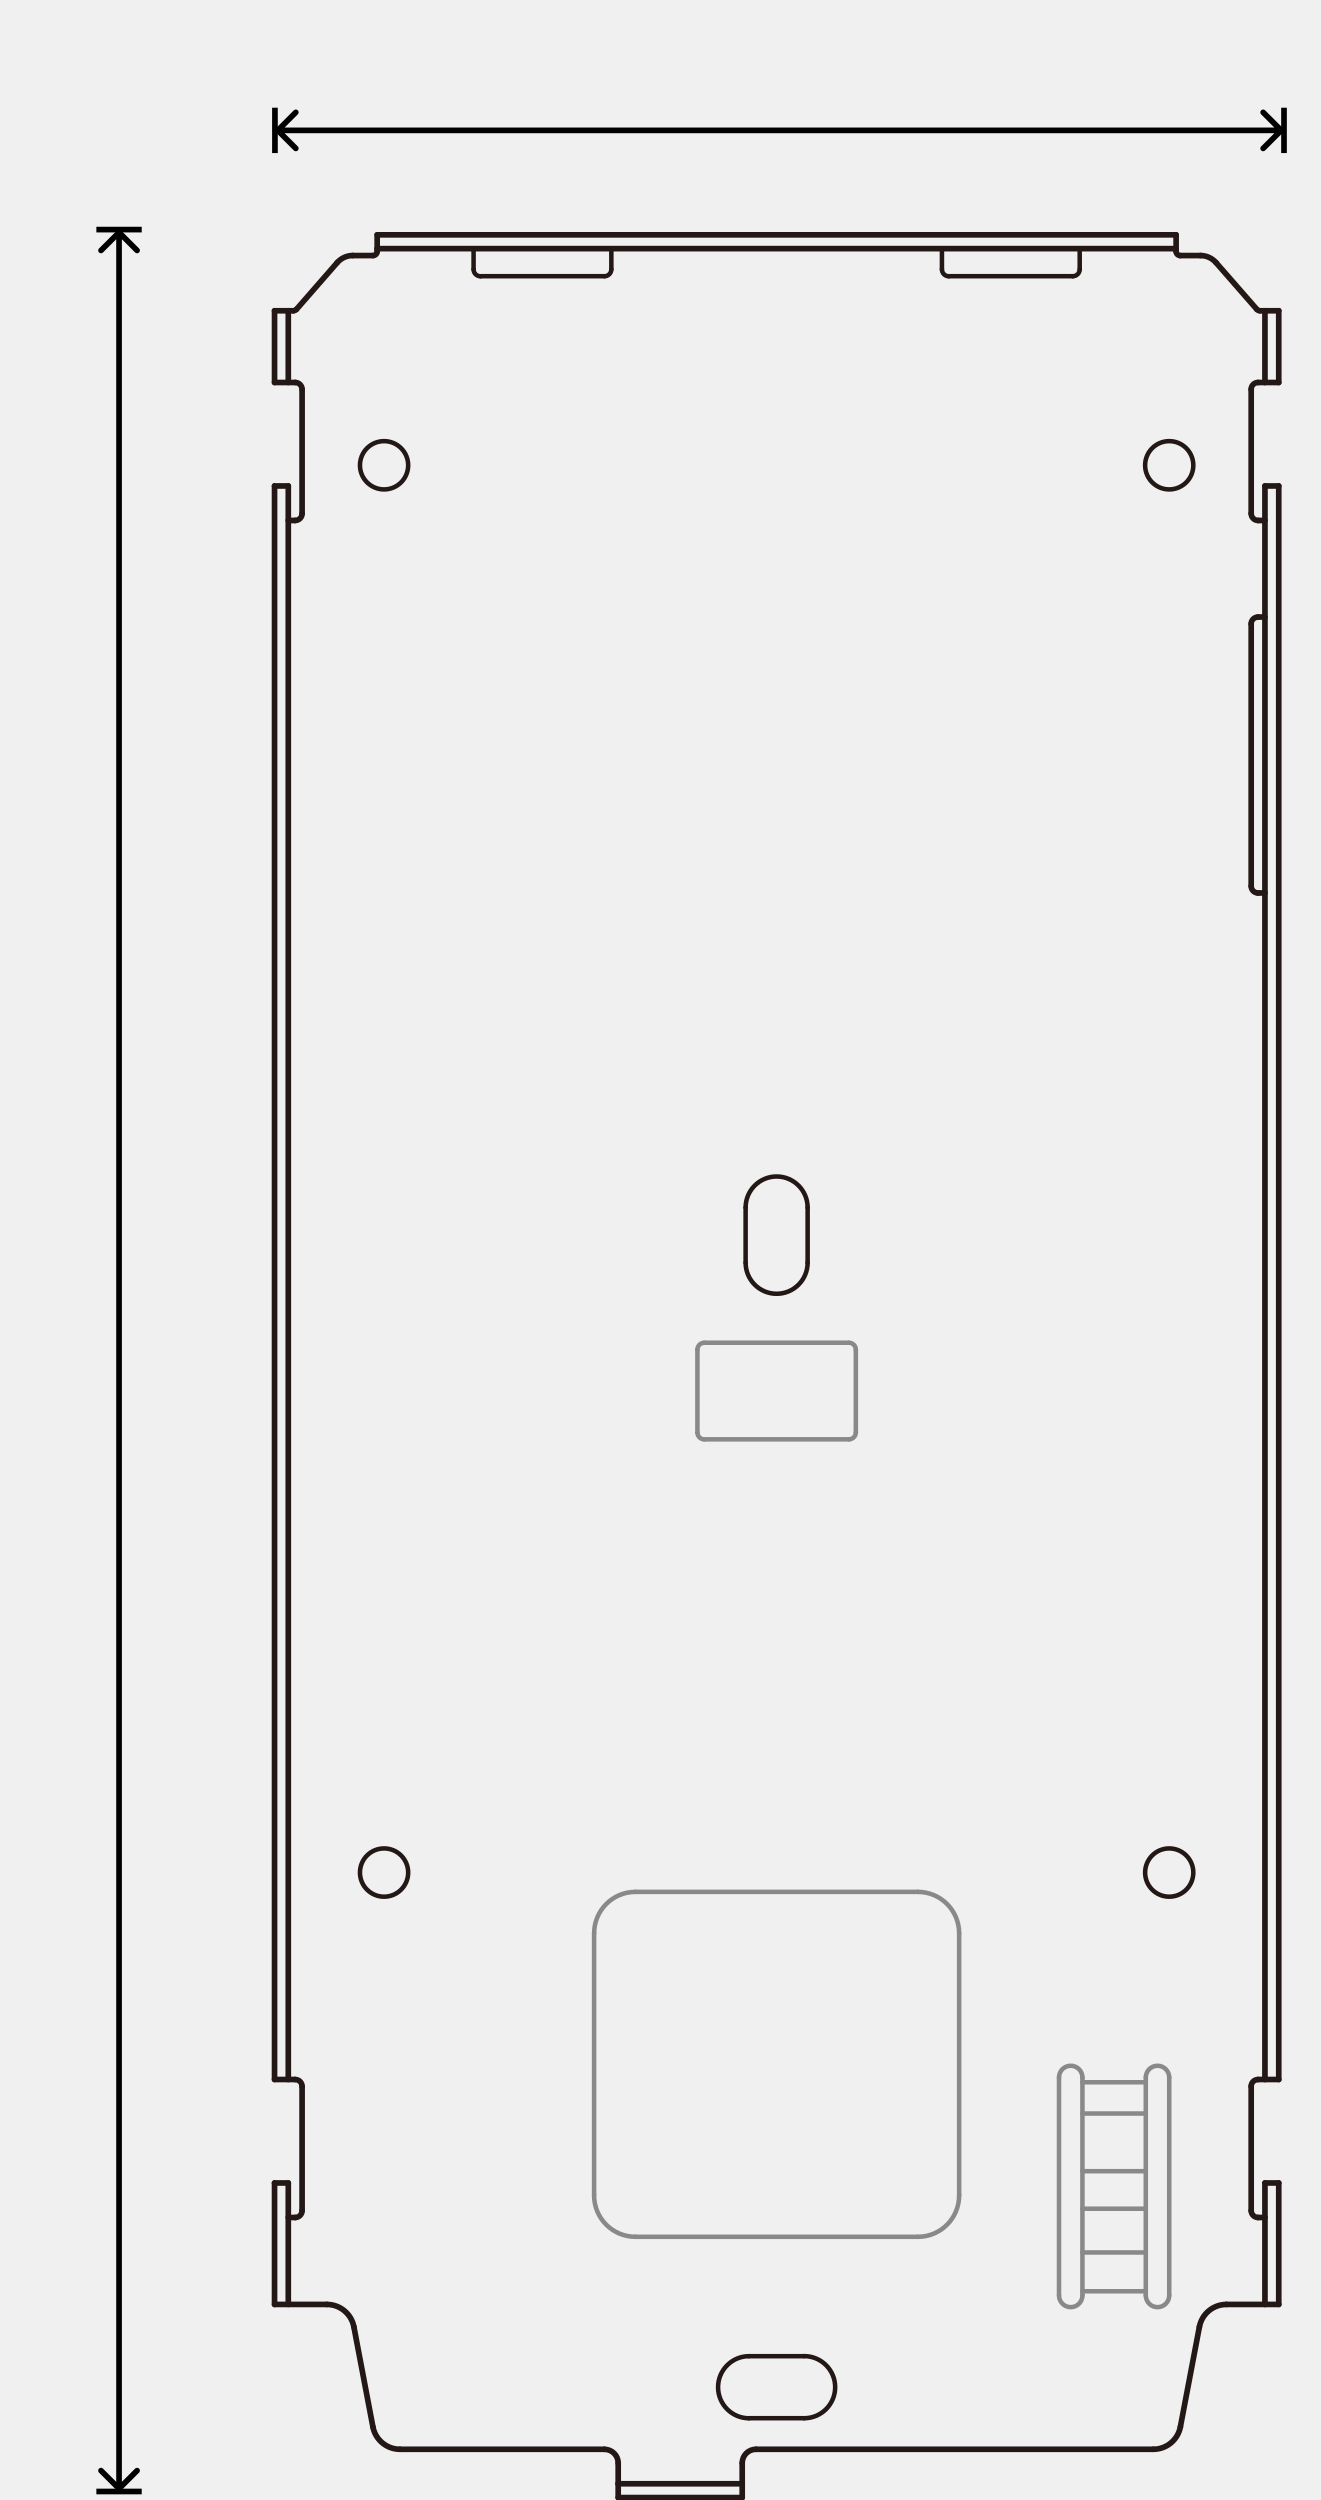
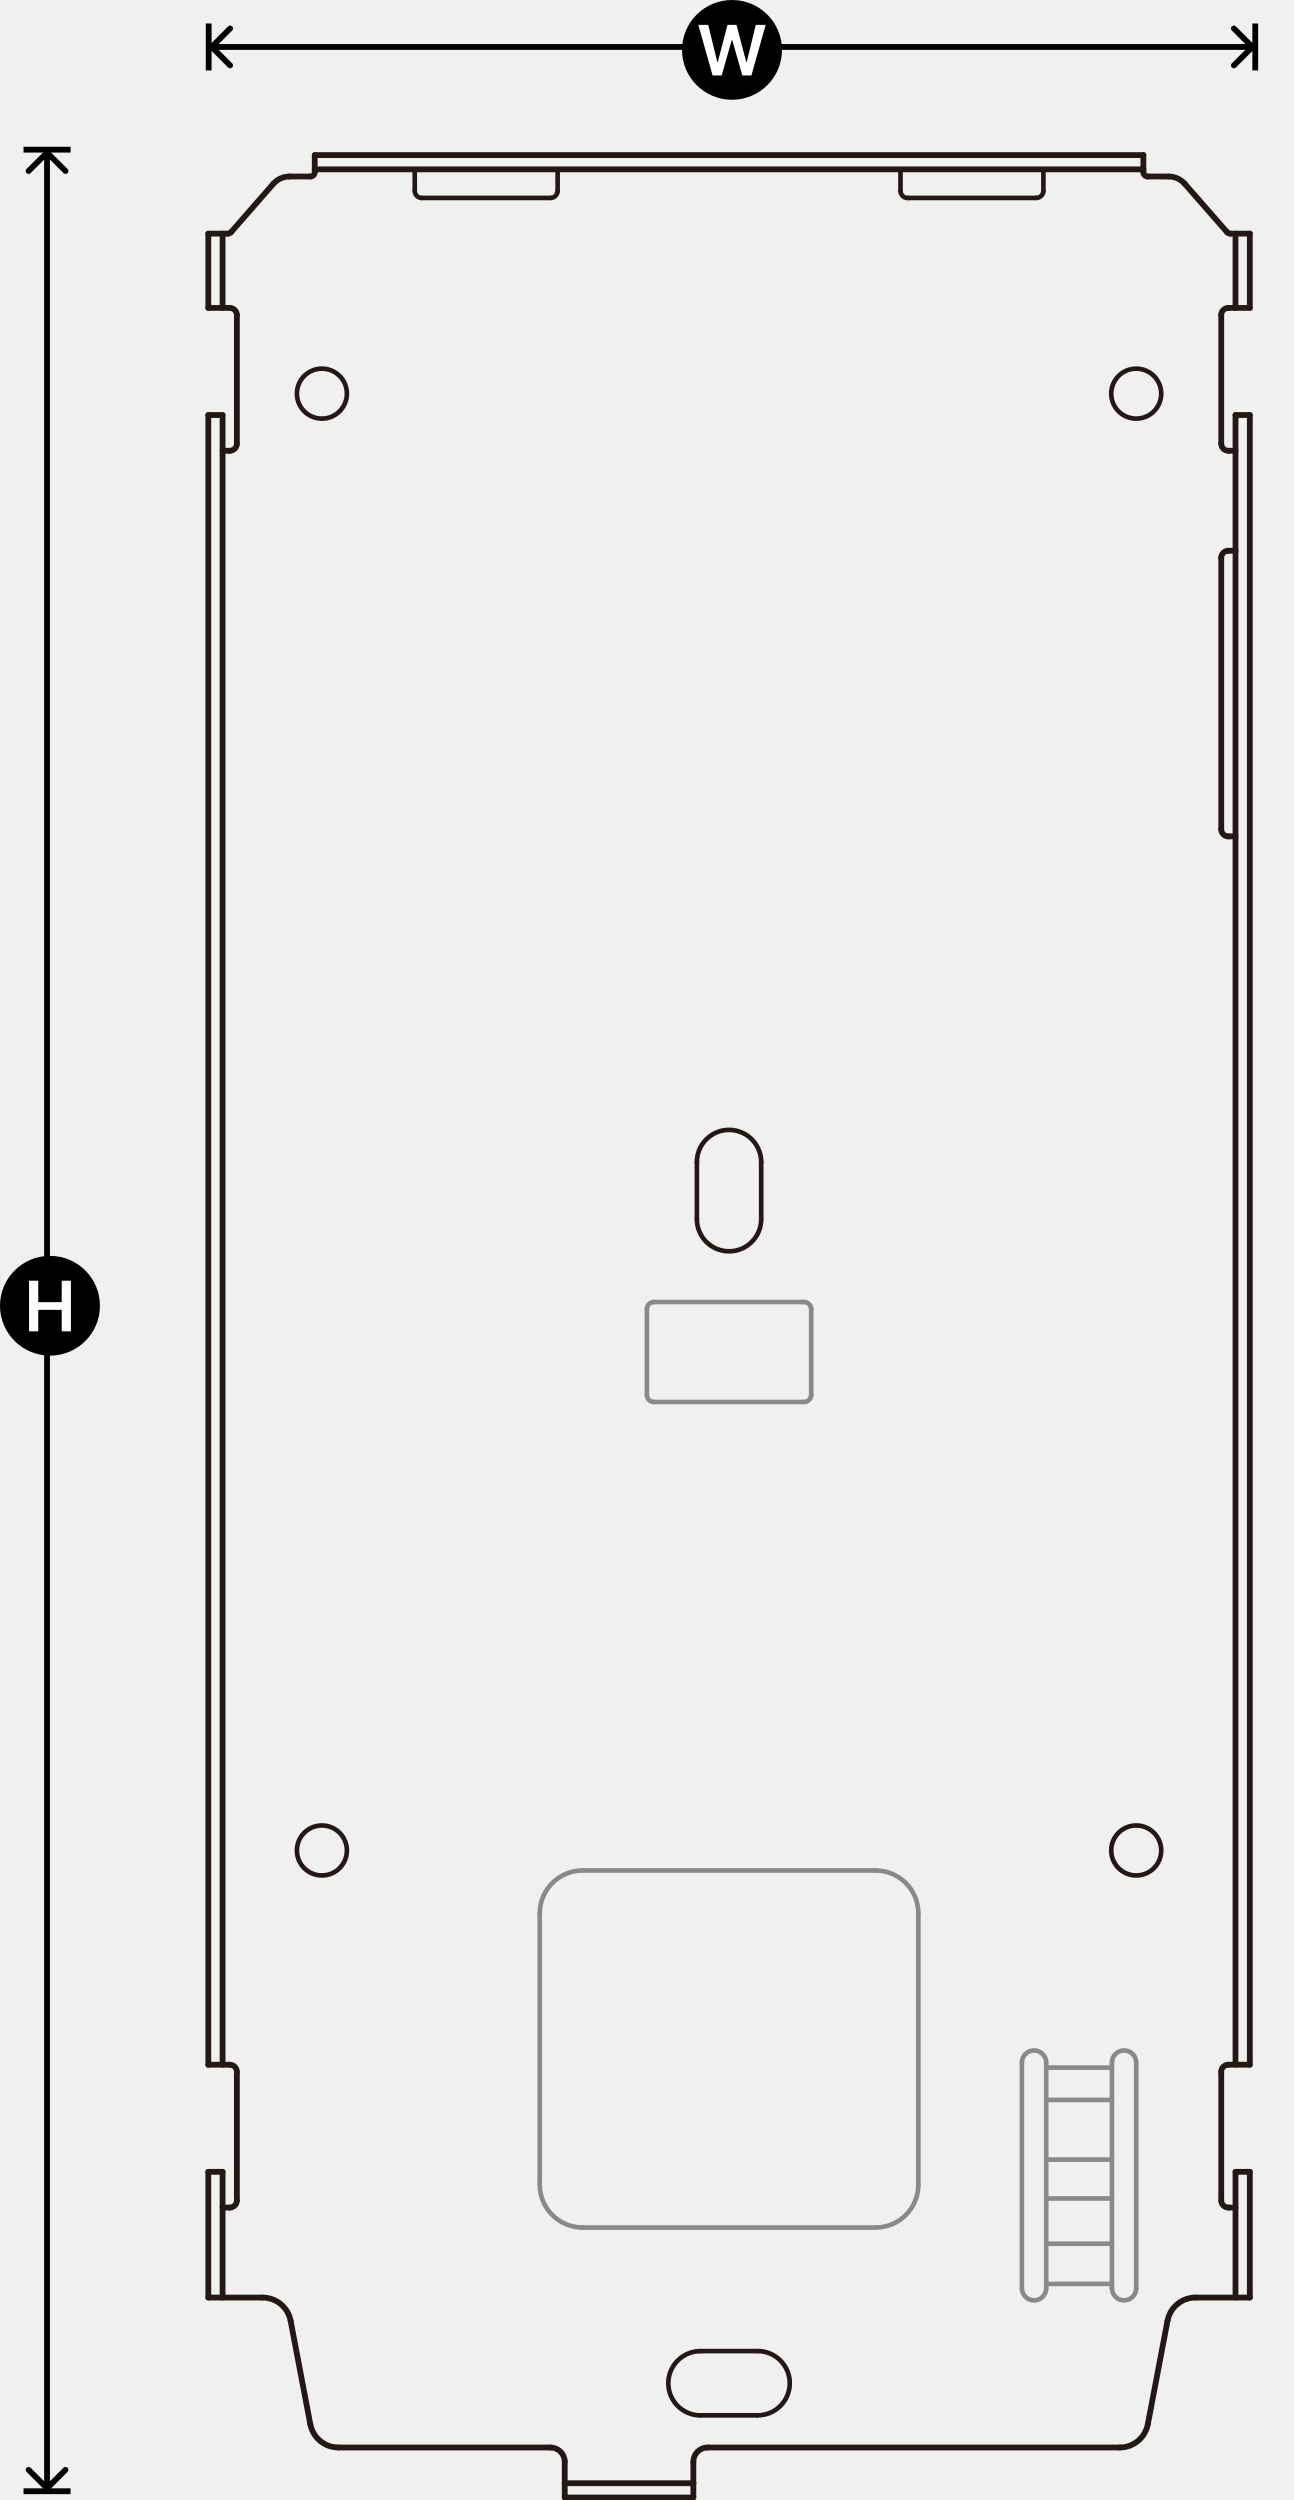
- <svg xmlns="http://www.w3.org/2000/svg" viewBox="0 0 233 441" fill="none">
+ <svg xmlns="http://www.w3.org/2000/svg" width="223" height="431" viewBox="0 0 223 431" fill="none">
  <g clip-path="url(#clip0_736_592)">
-     <path d="M132.135 426.576H141.856" stroke="#231815" stroke-width="0.8" stroke-linecap="round" stroke-linejoin="round" />
-     <path d="M141.856 415.629H132.135" stroke="#231815" stroke-width="0.8" stroke-linecap="round" stroke-linejoin="round" />
-     <path d="M131.527 213.01V222.746" stroke="#231815" stroke-width="0.8" stroke-linecap="round" stroke-linejoin="round" />
-     <path d="M142.465 222.746V213.01" stroke="#231815" stroke-width="0.8" stroke-linecap="round" stroke-linejoin="round" />
-     <path d="M132.135 415.629C129.118 415.629 126.666 418.084 126.666 421.106C126.666 424.129 129.118 426.584 132.135 426.584" stroke="#231815" stroke-width="0.8" stroke-linecap="round" stroke-linejoin="round" />
-     <path d="M67.75 334.578C70.098 334.578 72.002 332.671 72.002 330.319C72.002 327.967 70.098 326.061 67.75 326.061C65.402 326.061 63.498 327.967 63.498 330.319C63.498 332.671 65.402 334.578 67.75 334.578Z" stroke="#231815" stroke-width="0.8" stroke-linecap="round" stroke-linejoin="round" />
-     <path d="M67.75 86.334C70.098 86.334 72.002 84.427 72.002 82.075C72.002 79.723 70.098 77.816 67.75 77.816C65.402 77.816 63.498 79.723 63.498 82.075C63.498 84.427 65.402 86.334 67.75 86.334Z" stroke="#231815" stroke-width="0.8" stroke-linecap="round" stroke-linejoin="round" />
-     <path d="M141.856 426.576C144.873 426.576 147.325 424.12 147.325 421.098C147.325 418.076 144.873 415.62 141.856 415.62" stroke="#231815" stroke-width="0.8" stroke-linecap="round" stroke-linejoin="round" />
-     <path d="M206.25 334.578C208.598 334.578 210.502 332.671 210.502 330.319C210.502 327.967 208.598 326.061 206.25 326.061C203.902 326.061 201.998 327.967 201.998 330.319C201.998 332.671 203.902 334.578 206.25 334.578Z" stroke="#231815" stroke-width="0.8" stroke-linecap="round" stroke-linejoin="round" />
-     <path d="M131.527 222.746C131.527 225.769 133.978 228.224 136.996 228.224C140.013 228.224 142.465 225.769 142.465 222.746" stroke="#231815" stroke-width="0.8" stroke-linecap="round" stroke-linejoin="round" />
-     <path d="M142.465 213.01C142.465 209.988 140.013 207.532 136.996 207.532C133.978 207.532 131.527 209.988 131.527 213.01" stroke="#231815" stroke-width="0.8" stroke-linecap="round" stroke-linejoin="round" />
-     <path d="M206.25 86.334C208.598 86.334 210.502 84.427 210.502 82.075C210.502 79.723 208.598 77.816 206.25 77.816C203.902 77.816 201.998 79.723 201.998 82.075C201.998 84.427 203.902 86.334 206.25 86.334Z" stroke="#231815" stroke-width="0.8" stroke-linecap="round" stroke-linejoin="round" />
-     <path d="M83.54 43.859V47.517" stroke="#231815" stroke-width="0.8" stroke-linecap="round" stroke-linejoin="round" />
-     <path d="M107.842 47.517V43.859" stroke="#231815" stroke-width="0.8" stroke-linecap="round" stroke-linejoin="round" />
-     <path d="M166.158 43.859V47.517" stroke="#231815" stroke-width="0.8" stroke-linecap="round" stroke-linejoin="round" />
-     <path d="M190.46 47.517V43.859" stroke="#231815" stroke-width="0.8" stroke-linecap="round" stroke-linejoin="round" />
-     <path d="M189.243 48.727H167.375" stroke="#231815" stroke-width="0.8" stroke-linecap="round" stroke-linejoin="round" />
-     <path d="M106.625 48.727H84.757" stroke="#231815" stroke-width="0.8" stroke-linecap="round" stroke-linejoin="round" />
-     <path d="M83.54 47.517C83.54 48.186 84.08 48.736 84.757 48.736" stroke="#231815" stroke-width="0.8" stroke-linecap="round" stroke-linejoin="round" />
-     <path d="M106.625 48.727C107.293 48.727 107.842 48.186 107.842 47.508" stroke="#231815" stroke-width="0.8" stroke-linecap="round" stroke-linejoin="round" />
-     <path d="M112.094 394.576H161.906" stroke="#898989" stroke-width="0.8" stroke-linecap="round" stroke-linejoin="round" />
-     <path d="M161.906 333.728H112.094" stroke="#898989" stroke-width="0.8" stroke-linecap="round" stroke-linejoin="round" />
-     <path d="M104.799 341.026V387.27" stroke="#898989" stroke-width="0.8" stroke-linecap="round" stroke-linejoin="round" />
-     <path d="M169.193 387.27V341.026" stroke="#898989" stroke-width="0.8" stroke-linecap="round" stroke-linejoin="round" />
-     <path d="M104.799 387.27C104.799 391.305 108.065 394.568 112.085 394.568" stroke="#898989" stroke-width="0.8" stroke-linecap="round" stroke-linejoin="round" />
-     <path d="M112.094 333.728C108.065 333.728 104.807 336.999 104.807 341.026" stroke="#898989" stroke-width="0.8" stroke-linecap="round" stroke-linejoin="round" />
-     <path d="M161.906 394.576C165.935 394.576 169.193 391.305 169.193 387.278" stroke="#898989" stroke-width="0.8" stroke-linecap="round" stroke-linejoin="round" />
-     <path d="M169.193 341.026C169.193 336.99 165.927 333.728 161.906 333.728" stroke="#898989" stroke-width="0.8" stroke-linecap="round" stroke-linejoin="round" />
-     <path d="M186.808 404.913V366.466" stroke="#898989" stroke-width="0.8" stroke-linecap="round" stroke-linejoin="round" />
-     <path d="M206.25 366.466V404.913" stroke="#898989" stroke-width="0.8" stroke-linecap="round" stroke-linejoin="round" />
-     <path d="M190.94 404.175H202.118" stroke="#898989" stroke-width="0.8" stroke-linecap="round" stroke-linejoin="round" />
-     <path d="M202.118 397.332H190.94" stroke="#898989" stroke-width="0.8" stroke-linecap="round" stroke-linejoin="round" />
-     <path d="M202.118 389.622H190.94" stroke="#898989" stroke-width="0.8" stroke-linecap="round" stroke-linejoin="round" />
-     <path d="M190.94 382.994H202.118" stroke="#898989" stroke-width="0.8" stroke-linecap="round" stroke-linejoin="round" />
-     <path d="M202.118 372.828H190.94" stroke="#898989" stroke-width="0.8" stroke-linecap="round" stroke-linejoin="round" />
-     <path d="M190.94 367.316H202.118" stroke="#898989" stroke-width="0.8" stroke-linecap="round" stroke-linejoin="round" />
-     <path d="M190.94 404.913V366.466" stroke="#898989" stroke-width="0.8" stroke-linecap="round" stroke-linejoin="round" />
-     <path d="M202.118 366.466V404.913" stroke="#898989" stroke-width="0.8" stroke-linecap="round" stroke-linejoin="round" />
-     <path d="M190.94 366.466C190.94 365.324 190.014 364.396 188.874 364.396C187.734 364.396 186.808 365.324 186.808 366.466" stroke="#898989" stroke-width="0.8" stroke-linecap="round" stroke-linejoin="round" />
-     <path d="M186.808 404.913C186.808 406.055 187.734 406.983 188.874 406.983C190.014 406.983 190.94 406.055 190.94 404.913" stroke="#898989" stroke-width="0.8" stroke-linecap="round" stroke-linejoin="round" />
-     <path d="M202.118 404.913C202.118 406.055 203.044 406.983 204.184 406.983C205.324 406.983 206.25 406.055 206.25 404.913" stroke="#898989" stroke-width="0.8" stroke-linecap="round" stroke-linejoin="round" />
-     <path d="M206.25 366.466C206.25 365.324 205.324 364.396 204.184 364.396C203.044 364.396 202.118 365.324 202.118 366.466" stroke="#898989" stroke-width="0.8" stroke-linecap="round" stroke-linejoin="round" />
-     <path d="M123.023 238.081V252.685" stroke="#898989" stroke-width="0.8" stroke-linecap="round" stroke-linejoin="round" />
-     <path d="M124.24 253.896H149.751" stroke="#898989" stroke-width="0.8" stroke-linecap="round" stroke-linejoin="round" />
-     <path d="M150.968 252.685V238.081" stroke="#898989" stroke-width="0.8" stroke-linecap="round" stroke-linejoin="round" />
-     <path d="M149.751 236.862H124.24" stroke="#898989" stroke-width="0.8" stroke-linecap="round" stroke-linejoin="round" />
-     <path d="M123.023 252.685C123.023 253.355 123.563 253.904 124.24 253.904" stroke="#898989" stroke-width="0.8" stroke-linecap="round" stroke-linejoin="round" />
-     <path d="M124.24 236.862C123.572 236.862 123.023 237.402 123.023 238.081" stroke="#898989" stroke-width="0.8" stroke-linecap="round" stroke-linejoin="round" />
-     <path d="M149.751 253.896C150.42 253.896 150.968 253.355 150.968 252.677" stroke="#898989" stroke-width="0.8" stroke-linecap="round" stroke-linejoin="round" />
-     <path d="M150.968 238.081C150.968 237.411 150.428 236.862 149.751 236.862" stroke="#898989" stroke-width="0.8" stroke-linecap="round" stroke-linejoin="round" />
-     <path d="M189.243 48.727C189.911 48.727 190.46 48.186 190.46 47.508" stroke="#231815" stroke-width="0.8" stroke-linecap="round" stroke-linejoin="round" />
-     <path d="M166.158 47.517C166.158 48.186 166.698 48.736 167.375 48.736" stroke="#231815" stroke-width="0.8" stroke-linecap="round" stroke-linejoin="round" />
-     <path d="M130.927 440.571H109.051" stroke="#231815" stroke-linecap="round" stroke-linejoin="round" />
-     <path d="M130.927 438.141H109.051" stroke="#231815" stroke-linecap="round" stroke-linejoin="round" />
-     <path d="M109.051 440.571V438.141" stroke="#231815" stroke-linecap="round" stroke-linejoin="round" />
-     <path d="M130.927 440.571V438.141" stroke="#231815" stroke-linecap="round" stroke-linejoin="round" />
-     <path d="M59.487 46.323L52.295 54.566" stroke="#231815" stroke-linecap="round" stroke-linejoin="round" />
-     <path d="M203.447 432.053H133.353" stroke="#231815" stroke-linecap="round" stroke-linejoin="round" />
-     <path d="M106.625 432.053H70.553" stroke="#231815" stroke-linecap="round" stroke-linejoin="round" />
-     <path d="M225.571 406.502H216.348" stroke="#231815" stroke-linecap="round" stroke-linejoin="round" />
-     <path d="M57.652 406.502H48.429" stroke="#231815" stroke-linecap="round" stroke-linejoin="round" />
-     <path d="M50.855 391.167H52.072" stroke="#231815" stroke-linecap="round" stroke-linejoin="round" />
-     <path d="M221.92 391.167H223.137" stroke="#231815" stroke-linecap="round" stroke-linejoin="round" />
-     <path d="M225.571 385.08H223.137" stroke="#231815" stroke-linecap="round" stroke-linejoin="round" />
-     <path d="M50.855 385.08H48.429" stroke="#231815" stroke-linecap="round" stroke-linejoin="round" />
-     <path d="M225.571 366.826H221.92" stroke="#231815" stroke-linecap="round" stroke-linejoin="round" />
-     <path d="M48.429 366.826H52.072" stroke="#231815" stroke-linecap="round" stroke-linejoin="round" />
-     <path d="M65.779 428.095L62.427 410.46" stroke="#231815" stroke-linecap="round" stroke-linejoin="round" />
-     <path d="M48.429 406.502V385.08" stroke="#231815" stroke-linecap="round" stroke-linejoin="round" />
-     <path d="M48.429 366.826V85.724" stroke="#231815" stroke-linecap="round" stroke-linejoin="round" />
-     <path d="M48.429 67.47V54.815" stroke="#231815" stroke-linecap="round" stroke-linejoin="round" />
-     <path d="M50.855 54.815V67.47" stroke="#231815" stroke-linecap="round" stroke-linejoin="round" />
-     <path d="M50.855 406.502V385.08" stroke="#231815" stroke-linecap="round" stroke-linejoin="round" />
-     <path d="M50.855 366.826V85.724" stroke="#231815" stroke-linecap="round" stroke-linejoin="round" />
-     <path d="M53.289 68.689V90.592" stroke="#231815" stroke-linecap="round" stroke-linejoin="round" />
-     <path d="M53.289 368.045V389.948" stroke="#231815" stroke-linecap="round" stroke-linejoin="round" />
-     <path d="M66.533 41.429V43.859" stroke="#231815" stroke-linecap="round" stroke-linejoin="round" />
-     <path d="M66.533 44.349V43.911" stroke="#231815" stroke-linecap="round" stroke-linejoin="round" />
-     <path d="M109.051 438.141V434.492" stroke="#231815" stroke-linecap="round" stroke-linejoin="round" />
-     <path d="M130.927 434.492V438.141" stroke="#231815" stroke-linecap="round" stroke-linejoin="round" />
-     <path d="M207.467 44.349V43.911" stroke="#231815" stroke-linecap="round" stroke-linejoin="round" />
-     <path d="M207.467 43.859V41.429" stroke="#231815" stroke-linecap="round" stroke-linejoin="round" />
-     <path d="M220.711 389.948V368.045" stroke="#231815" stroke-linecap="round" stroke-linejoin="round" />
-     <path d="M220.711 156.309V110.065" stroke="#231815" stroke-linecap="round" stroke-linejoin="round" />
-     <path d="M220.711 90.592V68.689" stroke="#231815" stroke-linecap="round" stroke-linejoin="round" />
-     <path d="M223.137 406.502V385.08" stroke="#231815" stroke-linecap="round" stroke-linejoin="round" />
-     <path d="M223.137 366.826V85.724" stroke="#231815" stroke-linecap="round" stroke-linejoin="round" />
-     <path d="M223.137 67.47V54.815" stroke="#231815" stroke-linecap="round" stroke-linejoin="round" />
-     <path d="M225.571 54.815V67.47" stroke="#231815" stroke-linecap="round" stroke-linejoin="round" />
-     <path d="M225.571 406.502V385.08" stroke="#231815" stroke-linecap="round" stroke-linejoin="round" />
-     <path d="M225.571 366.826V85.724" stroke="#231815" stroke-linecap="round" stroke-linejoin="round" />
-     <path d="M221.92 157.519H223.137" stroke="#231815" stroke-linecap="round" stroke-linejoin="round" />
-     <path d="M211.573 410.46L208.221 428.095" stroke="#231815" stroke-linecap="round" stroke-linejoin="round" />
-     <path d="M221.92 108.846H223.137" stroke="#231815" stroke-linecap="round" stroke-linejoin="round" />
-     <path d="M50.855 91.811H52.072" stroke="#231815" stroke-linecap="round" stroke-linejoin="round" />
-     <path d="M221.92 91.811H223.137" stroke="#231815" stroke-linecap="round" stroke-linejoin="round" />
-     <path d="M225.571 85.724H223.137" stroke="#231815" stroke-linecap="round" stroke-linejoin="round" />
-     <path d="M50.855 85.724H48.429" stroke="#231815" stroke-linecap="round" stroke-linejoin="round" />
-     <path d="M48.429 67.47H52.072" stroke="#231815" stroke-linecap="round" stroke-linejoin="round" />
-     <path d="M221.92 67.47H225.571" stroke="#231815" stroke-linecap="round" stroke-linejoin="round" />
-     <path d="M225.571 54.815H222.254" stroke="#231815" stroke-linecap="round" stroke-linejoin="round" />
-     <path d="M48.429 54.815H51.746" stroke="#231815" stroke-linecap="round" stroke-linejoin="round" />
-     <path d="M221.705 54.566L214.505 46.323" stroke="#231815" stroke-linecap="round" stroke-linejoin="round" />
-     <path d="M211.762 45.078H208.196" stroke="#231815" stroke-linecap="round" stroke-linejoin="round" />
-     <path d="M65.804 45.078H62.23" stroke="#231815" stroke-linecap="round" stroke-linejoin="round" />
-     <path d="M66.533 43.859H207.467" stroke="#231815" stroke-linecap="round" stroke-linejoin="round" />
-     <path d="M66.533 41.429H207.467" stroke="#231815" stroke-linecap="round" stroke-linejoin="round" />
-     <path d="M65.779 428.095C66.216 430.388 68.222 432.053 70.553 432.053" stroke="#231815" stroke-linecap="round" stroke-linejoin="round" />
-     <path d="M62.427 410.46C61.99 408.167 59.984 406.502 57.652 406.502" stroke="#231815" stroke-linecap="round" stroke-linejoin="round" />
-     <path d="M133.353 432.053C132.007 432.053 130.927 433.144 130.927 434.483" stroke="#231815" stroke-linecap="round" stroke-linejoin="round" />
-     <path d="M109.051 434.492C109.051 433.144 107.962 432.062 106.625 432.062" stroke="#231815" stroke-linecap="round" stroke-linejoin="round" />
-     <path d="M53.289 368.045C53.289 367.376 52.749 366.826 52.072 366.826" stroke="#231815" stroke-linecap="round" stroke-linejoin="round" />
-     <path d="M52.072 391.167C52.74 391.167 53.289 390.627 53.289 389.948" stroke="#231815" stroke-linecap="round" stroke-linejoin="round" />
-     <path d="M62.23 45.078C61.175 45.078 60.181 45.533 59.487 46.323" stroke="#231815" stroke-linecap="round" stroke-linejoin="round" />
-     <path d="M52.072 91.811C52.74 91.811 53.289 91.27 53.289 90.592" stroke="#231815" stroke-linecap="round" stroke-linejoin="round" />
-     <path d="M53.289 68.689C53.289 68.02 52.749 67.47 52.072 67.47" stroke="#231815" stroke-linecap="round" stroke-linejoin="round" />
-     <path d="M51.746 54.815C51.96 54.815 52.157 54.72 52.295 54.566" stroke="#231815" stroke-linecap="round" stroke-linejoin="round" />
-     <path d="M65.804 45.078C66.207 45.078 66.533 44.752 66.533 44.348" stroke="#231815" stroke-linecap="round" stroke-linejoin="round" />
-     <path d="M203.447 432.053C205.778 432.053 207.784 430.396 208.221 428.095" stroke="#231815" stroke-linecap="round" stroke-linejoin="round" />
-     <path d="M216.348 406.502C214.016 406.502 212.01 408.159 211.573 410.46" stroke="#231815" stroke-linecap="round" stroke-linejoin="round" />
-     <path d="M221.92 366.826C221.251 366.826 220.702 367.367 220.702 368.045" stroke="#231815" stroke-linecap="round" stroke-linejoin="round" />
-     <path d="M220.711 389.948C220.711 390.618 221.251 391.167 221.928 391.167" stroke="#231815" stroke-linecap="round" stroke-linejoin="round" />
-     <path d="M214.505 46.323C213.81 45.533 212.816 45.078 211.762 45.078" stroke="#231815" stroke-linecap="round" stroke-linejoin="round" />
-     <path d="M220.711 156.309C220.711 156.978 221.251 157.528 221.928 157.528" stroke="#231815" stroke-linecap="round" stroke-linejoin="round" />
-     <path d="M221.92 108.846C221.251 108.846 220.702 109.387 220.702 110.065" stroke="#231815" stroke-linecap="round" stroke-linejoin="round" />
-     <path d="M221.92 67.47C221.251 67.47 220.702 68.011 220.702 68.689" stroke="#231815" stroke-linecap="round" stroke-linejoin="round" />
-     <path d="M220.711 90.592C220.711 91.262 221.251 91.811 221.928 91.811" stroke="#231815" stroke-linecap="round" stroke-linejoin="round" />
-     <path d="M221.705 54.566C221.843 54.72 222.04 54.815 222.254 54.815" stroke="#231815" stroke-linecap="round" stroke-linejoin="round" />
-     <path d="M207.467 44.348C207.467 44.752 207.793 45.078 208.196 45.078" stroke="#231815" stroke-linecap="round" stroke-linejoin="round" />
-     <path d="M48.646 22.646C48.451 22.842 48.451 23.158 48.646 23.354L51.828 26.535C52.024 26.731 52.34 26.731 52.535 26.535C52.731 26.34 52.731 26.024 52.535 25.828L49.707 23L52.535 20.172C52.731 19.976 52.731 19.66 52.535 19.465C52.34 19.269 52.024 19.269 51.828 19.465L48.646 22.646ZM226.354 23.354C226.549 23.158 226.549 22.842 226.354 22.646L223.172 19.465C222.976 19.269 222.66 19.269 222.464 19.465C222.269 19.66 222.269 19.976 222.464 20.172L225.293 23L222.464 25.828C222.269 26.024 222.269 26.34 222.464 26.535C222.66 26.731 222.976 26.731 223.172 26.535L226.354 23.354ZM49 23L49 23.5L226 23.5L226 23L226 22.5L49 22.5L49 23Z" fill="black" />
-     <line x1="48.5" y1="19" x2="48.5" y2="27" stroke="black" />
-     <line x1="226.5" y1="19" x2="226.5" y2="27" stroke="black" />
-     <path d="M21.354 40.646C21.158 40.451 20.842 40.451 20.646 40.646L17.465 43.828C17.269 44.024 17.269 44.34 17.465 44.535C17.66 44.731 17.976 44.731 18.172 44.535L21 41.707L23.828 44.535C24.024 44.731 24.34 44.731 24.535 44.535C24.731 44.34 24.731 44.024 24.535 43.828L21.354 40.646ZM20.646 439.354C20.842 439.549 21.158 439.549 21.354 439.354L24.535 436.172C24.731 435.976 24.731 435.66 24.535 435.464C24.34 435.269 24.024 435.269 23.828 435.464L21 438.293L18.172 435.464C17.976 435.269 17.66 435.269 17.464 435.464C17.269 435.66 17.269 435.976 17.464 436.172L20.646 439.354ZM21 41L20.5 41L20.5 439L21 439L21.5 439L21.5 41L21 41Z" fill="black" />
-     <line x1="17" y1="40.5" x2="25" y2="40.5" stroke="black" />
-     <line x1="17" y1="439.5" x2="25" y2="439.5" stroke="black" />
+     <path d="M120.76 416.406H130.613" stroke="#231815" stroke-width="0.8" stroke-linecap="round" stroke-linejoin="round" />
+     <path d="M130.613 405.331H120.76" stroke="#231815" stroke-width="0.8" stroke-linecap="round" stroke-linejoin="round" />
+     <path d="M120.143 200.334V210.185" stroke="#231815" stroke-width="0.8" stroke-linecap="round" stroke-linejoin="round" />
+     <path d="M131.23 210.185V200.334" stroke="#231815" stroke-width="0.8" stroke-linecap="round" stroke-linejoin="round" />
+     <path d="M120.76 405.331C117.701 405.331 115.216 407.815 115.216 410.873C115.216 413.931 117.701 416.415 120.76 416.415" stroke="#231815" stroke-width="0.8" stroke-linecap="round" stroke-linejoin="round" />
+     <path d="M55.497 323.329C57.877 323.329 59.806 321.4 59.806 319.02C59.806 316.64 57.877 314.711 55.497 314.711C53.117 314.711 51.187 316.64 51.187 319.02C51.187 321.4 53.117 323.329 55.497 323.329Z" stroke="#231815" stroke-width="0.8" stroke-linecap="round" stroke-linejoin="round" />
+     <path d="M55.497 72.171C57.877 72.171 59.806 70.242 59.806 67.862C59.806 65.483 57.877 63.554 55.497 63.554C53.117 63.554 51.187 65.483 51.187 67.862C51.187 70.242 53.117 72.171 55.497 72.171Z" stroke="#231815" stroke-width="0.8" stroke-linecap="round" stroke-linejoin="round" />
+     <path d="M130.613 416.406C133.672 416.406 136.157 413.922 136.157 410.864C136.157 407.807 133.672 405.322 130.613 405.322" stroke="#231815" stroke-width="0.8" stroke-linecap="round" stroke-linejoin="round" />
+     <path d="M195.885 323.329C198.265 323.329 200.195 321.4 200.195 319.02C200.195 316.64 198.265 314.711 195.885 314.711C193.505 314.711 191.575 316.64 191.575 319.02C191.575 321.4 193.505 323.329 195.885 323.329Z" stroke="#231815" stroke-width="0.8" stroke-linecap="round" stroke-linejoin="round" />
+     <path d="M120.143 210.185C120.143 213.242 122.628 215.727 125.687 215.727C128.745 215.727 131.23 213.242 131.23 210.185" stroke="#231815" stroke-width="0.8" stroke-linecap="round" stroke-linejoin="round" />
+     <path d="M131.23 200.334C131.23 197.276 128.745 194.792 125.687 194.792C122.628 194.792 120.143 197.276 120.143 200.334" stroke="#231815" stroke-width="0.8" stroke-linecap="round" stroke-linejoin="round" />
+     <path d="M195.885 72.171C198.265 72.171 200.195 70.242 200.195 67.862C200.195 65.483 198.265 63.554 195.885 63.554C193.505 63.554 191.575 65.483 191.575 67.862C191.575 70.242 193.505 72.171 195.885 72.171Z" stroke="#231815" stroke-width="0.8" stroke-linecap="round" stroke-linejoin="round" />
+     <path d="M71.502 29.198V32.898" stroke="#231815" stroke-width="0.8" stroke-linecap="round" stroke-linejoin="round" />
+     <path d="M96.135 32.898V29.198" stroke="#231815" stroke-width="0.8" stroke-linecap="round" stroke-linejoin="round" />
+     <path d="M155.247 29.198V32.898" stroke="#231815" stroke-width="0.8" stroke-linecap="round" stroke-linejoin="round" />
+     <path d="M179.88 32.898V29.198" stroke="#231815" stroke-width="0.8" stroke-linecap="round" stroke-linejoin="round" />
+     <path d="M178.646 34.123H156.48" stroke="#231815" stroke-width="0.8" stroke-linecap="round" stroke-linejoin="round" />
+     <path d="M94.901 34.123H72.736" stroke="#231815" stroke-width="0.8" stroke-linecap="round" stroke-linejoin="round" />
+     <path d="M71.502 32.898C71.502 33.576 72.049 34.132 72.736 34.132" stroke="#231815" stroke-width="0.8" stroke-linecap="round" stroke-linejoin="round" />
+     <path d="M94.901 34.123C95.579 34.123 96.135 33.576 96.135 32.89" stroke="#231815" stroke-width="0.8" stroke-linecap="round" stroke-linejoin="round" />
+     <path d="M100.445 384.031H150.937" stroke="#898989" stroke-width="0.8" stroke-linecap="round" stroke-linejoin="round" />
+     <path d="M150.937 322.469H100.445" stroke="#898989" stroke-width="0.8" stroke-linecap="round" stroke-linejoin="round" />
+     <path d="M93.051 329.852V376.639" stroke="#898989" stroke-width="0.8" stroke-linecap="round" stroke-linejoin="round" />
+     <path d="M158.323 376.639V329.852" stroke="#898989" stroke-width="0.8" stroke-linecap="round" stroke-linejoin="round" />
+     <path d="M93.051 376.639C93.051 380.722 96.361 384.023 100.436 384.023" stroke="#898989" stroke-width="0.8" stroke-linecap="round" stroke-linejoin="round" />
+     <path d="M100.445 322.469C96.361 322.469 93.059 325.778 93.059 329.852" stroke="#898989" stroke-width="0.8" stroke-linecap="round" stroke-linejoin="round" />
+     <path d="M150.937 384.031C155.021 384.031 158.322 380.722 158.322 376.647" stroke="#898989" stroke-width="0.8" stroke-linecap="round" stroke-linejoin="round" />
+     <path d="M158.322 329.852C158.322 325.77 155.012 322.469 150.937 322.469" stroke="#898989" stroke-width="0.8" stroke-linecap="round" stroke-linejoin="round" />
+     <path d="M176.178 394.49V355.591" stroke="#898989" stroke-width="0.8" stroke-linecap="round" stroke-linejoin="round" />
+     <path d="M195.885 355.591V394.49" stroke="#898989" stroke-width="0.8" stroke-linecap="round" stroke-linejoin="round" />
+     <path d="M180.367 393.743H191.697" stroke="#898989" stroke-width="0.8" stroke-linecap="round" stroke-linejoin="round" />
+     <path d="M191.697 386.819H180.367" stroke="#898989" stroke-width="0.8" stroke-linecap="round" stroke-linejoin="round" />
+     <path d="M191.697 379.019H180.367" stroke="#898989" stroke-width="0.8" stroke-linecap="round" stroke-linejoin="round" />
+     <path d="M180.367 372.313H191.697" stroke="#898989" stroke-width="0.8" stroke-linecap="round" stroke-linejoin="round" />
+     <path d="M191.697 362.028H180.367" stroke="#898989" stroke-width="0.8" stroke-linecap="round" stroke-linejoin="round" />
+     <path d="M180.367 356.451H191.697" stroke="#898989" stroke-width="0.8" stroke-linecap="round" stroke-linejoin="round" />
+     <path d="M180.367 394.49V355.591" stroke="#898989" stroke-width="0.8" stroke-linecap="round" stroke-linejoin="round" />
+     <path d="M191.697 355.591V394.49" stroke="#898989" stroke-width="0.8" stroke-linecap="round" stroke-linejoin="round" />
+     <path d="M180.367 355.591C180.367 354.435 179.428 353.497 178.272 353.497C177.117 353.497 176.178 354.435 176.178 355.591" stroke="#898989" stroke-width="0.8" stroke-linecap="round" stroke-linejoin="round" />
+     <path d="M176.178 394.49C176.178 395.645 177.117 396.583 178.272 396.583C179.428 396.583 180.367 395.645 180.367 394.49" stroke="#898989" stroke-width="0.8" stroke-linecap="round" stroke-linejoin="round" />
+     <path d="M191.697 394.49C191.697 395.645 192.635 396.583 193.791 396.583C194.947 396.583 195.885 395.645 195.885 394.49" stroke="#898989" stroke-width="0.8" stroke-linecap="round" stroke-linejoin="round" />
+     <path d="M195.885 355.591C195.885 354.435 194.947 353.497 193.791 353.497C192.635 353.497 191.697 354.435 191.697 355.591" stroke="#898989" stroke-width="0.8" stroke-linecap="round" stroke-linejoin="round" />
+     <path d="M111.523 225.699V240.475" stroke="#898989" stroke-width="0.8" stroke-linecap="round" stroke-linejoin="round" />
+     <path d="M112.757 241.7H138.616" stroke="#898989" stroke-width="0.8" stroke-linecap="round" stroke-linejoin="round" />
+     <path d="M139.85 240.475V225.699" stroke="#898989" stroke-width="0.8" stroke-linecap="round" stroke-linejoin="round" />
+     <path d="M138.616 224.466H112.757" stroke="#898989" stroke-width="0.8" stroke-linecap="round" stroke-linejoin="round" />
+     <path d="M111.523 240.475C111.523 241.153 112.071 241.709 112.757 241.709" stroke="#898989" stroke-width="0.8" stroke-linecap="round" stroke-linejoin="round" />
+     <path d="M112.757 224.466C112.08 224.466 111.523 225.013 111.523 225.699" stroke="#898989" stroke-width="0.8" stroke-linecap="round" stroke-linejoin="round" />
+     <path d="M138.616 241.7C139.294 241.7 139.85 241.153 139.85 240.467" stroke="#898989" stroke-width="0.8" stroke-linecap="round" stroke-linejoin="round" />
+     <path d="M139.85 225.699C139.85 225.022 139.302 224.466 138.616 224.466" stroke="#898989" stroke-width="0.8" stroke-linecap="round" stroke-linejoin="round" />
+     <path d="M178.646 34.123C179.324 34.123 179.88 33.576 179.88 32.89" stroke="#231815" stroke-width="0.8" stroke-linecap="round" stroke-linejoin="round" />
+     <path d="M155.247 32.898C155.247 33.576 155.794 34.132 156.48 34.132" stroke="#231815" stroke-width="0.8" stroke-linecap="round" stroke-linejoin="round" />
+     <path d="M119.535 430.566H97.36" stroke="#231815" stroke-linecap="round" stroke-linejoin="round" />
+     <path d="M119.535 428.107H97.36" stroke="#231815" stroke-linecap="round" stroke-linejoin="round" />
+     <path d="M97.36 430.566V428.107" stroke="#231815" stroke-linecap="round" stroke-linejoin="round" />
+     <path d="M119.535 430.566V428.107" stroke="#231815" stroke-linecap="round" stroke-linejoin="round" />
+     <path d="M47.12 31.691L39.83 40.03" stroke="#231815" stroke-linecap="round" stroke-linejoin="round" />
+     <path d="M193.044 421.948H121.994" stroke="#231815" stroke-linecap="round" stroke-linejoin="round" />
+     <path d="M94.901 421.948H58.338" stroke="#231815" stroke-linecap="round" stroke-linejoin="round" />
+     <path d="M215.47 396.097H206.121" stroke="#231815" stroke-linecap="round" stroke-linejoin="round" />
+     <path d="M45.261 396.097H35.912" stroke="#231815" stroke-linecap="round" stroke-linejoin="round" />
+     <path d="M38.371 380.583H39.605" stroke="#231815" stroke-linecap="round" stroke-linejoin="round" />
+     <path d="M211.769 380.583H213.002" stroke="#231815" stroke-linecap="round" stroke-linejoin="round" />
+     <path d="M215.47 374.424H213.002" stroke="#231815" stroke-linecap="round" stroke-linejoin="round" />
+     <path d="M38.371 374.424H35.912" stroke="#231815" stroke-linecap="round" stroke-linejoin="round" />
+     <path d="M215.47 355.956H211.769" stroke="#231815" stroke-linecap="round" stroke-linejoin="round" />
+     <path d="M35.912 355.956H39.605" stroke="#231815" stroke-linecap="round" stroke-linejoin="round" />
+     <path d="M53.498 417.944L50.101 400.102" stroke="#231815" stroke-linecap="round" stroke-linejoin="round" />
+     <path d="M35.912 396.097V374.424" stroke="#231815" stroke-linecap="round" stroke-linejoin="round" />
+     <path d="M35.912 355.956V71.554" stroke="#231815" stroke-linecap="round" stroke-linejoin="round" />
+     <path d="M35.912 53.086V40.282" stroke="#231815" stroke-linecap="round" stroke-linejoin="round" />
+     <path d="M38.371 40.282V53.086" stroke="#231815" stroke-linecap="round" stroke-linejoin="round" />
+     <path d="M38.371 396.097V374.424" stroke="#231815" stroke-linecap="round" stroke-linejoin="round" />
+     <path d="M38.371 355.956V71.554" stroke="#231815" stroke-linecap="round" stroke-linejoin="round" />
+     <path d="M40.838 54.32V76.479" stroke="#231815" stroke-linecap="round" stroke-linejoin="round" />
+     <path d="M40.838 357.189V379.349" stroke="#231815" stroke-linecap="round" stroke-linejoin="round" />
+     <path d="M54.263 26.739V29.198" stroke="#231815" stroke-linecap="round" stroke-linejoin="round" />
+     <path d="M54.263 29.693V29.25" stroke="#231815" stroke-linecap="round" stroke-linejoin="round" />
+     <path d="M97.36 428.107V424.416" stroke="#231815" stroke-linecap="round" stroke-linejoin="round" />
+     <path d="M119.535 424.416V428.107" stroke="#231815" stroke-linecap="round" stroke-linejoin="round" />
+     <path d="M197.119 29.693V29.25" stroke="#231815" stroke-linecap="round" stroke-linejoin="round" />
+     <path d="M197.119 29.198V26.739" stroke="#231815" stroke-linecap="round" stroke-linejoin="round" />
+     <path d="M210.543 379.349V357.189" stroke="#231815" stroke-linecap="round" stroke-linejoin="round" />
+     <path d="M210.543 142.967V96.181" stroke="#231815" stroke-linecap="round" stroke-linejoin="round" />
+     <path d="M210.543 76.479V54.32" stroke="#231815" stroke-linecap="round" stroke-linejoin="round" />
+     <path d="M213.002 396.097V374.424" stroke="#231815" stroke-linecap="round" stroke-linejoin="round" />
+     <path d="M213.002 355.956V71.554" stroke="#231815" stroke-linecap="round" stroke-linejoin="round" />
+     <path d="M213.002 53.086V40.282" stroke="#231815" stroke-linecap="round" stroke-linejoin="round" />
+     <path d="M215.47 40.282V53.086" stroke="#231815" stroke-linecap="round" stroke-linejoin="round" />
+     <path d="M215.47 396.097V374.424" stroke="#231815" stroke-linecap="round" stroke-linejoin="round" />
+     <path d="M215.47 355.956V71.554" stroke="#231815" stroke-linecap="round" stroke-linejoin="round" />
+     <path d="M211.769 144.192H213.002" stroke="#231815" stroke-linecap="round" stroke-linejoin="round" />
+     <path d="M201.281 400.102L197.884 417.944" stroke="#231815" stroke-linecap="round" stroke-linejoin="round" />
+     <path d="M211.769 94.947H213.002" stroke="#231815" stroke-linecap="round" stroke-linejoin="round" />
+     <path d="M38.371 77.713H39.605" stroke="#231815" stroke-linecap="round" stroke-linejoin="round" />
+     <path d="M211.769 77.713H213.002" stroke="#231815" stroke-linecap="round" stroke-linejoin="round" />
+     <path d="M215.47 71.554H213.002" stroke="#231815" stroke-linecap="round" stroke-linejoin="round" />
+     <path d="M38.371 71.554H35.912" stroke="#231815" stroke-linecap="round" stroke-linejoin="round" />
+     <path d="M35.912 53.086H39.605" stroke="#231815" stroke-linecap="round" stroke-linejoin="round" />
+     <path d="M211.769 53.086H215.47" stroke="#231815" stroke-linecap="round" stroke-linejoin="round" />
+     <path d="M215.47 40.282H212.107" stroke="#231815" stroke-linecap="round" stroke-linejoin="round" />
+     <path d="M35.912 40.282H39.274" stroke="#231815" stroke-linecap="round" stroke-linejoin="round" />
+     <path d="M211.551 40.03L204.253 31.691" stroke="#231815" stroke-linecap="round" stroke-linejoin="round" />
+     <path d="M201.472 30.431H197.857" stroke="#231815" stroke-linecap="round" stroke-linejoin="round" />
+     <path d="M53.524 30.431H49.901" stroke="#231815" stroke-linecap="round" stroke-linejoin="round" />
+     <path d="M54.263 29.198H197.119" stroke="#231815" stroke-linecap="round" stroke-linejoin="round" />
+     <path d="M54.263 26.739H197.119" stroke="#231815" stroke-linecap="round" stroke-linejoin="round" />
+     <path d="M53.498 417.944C53.941 420.263 55.975 421.948 58.338 421.948" stroke="#231815" stroke-linecap="round" stroke-linejoin="round" />
+     <path d="M50.101 400.101C49.658 397.782 47.624 396.097 45.261 396.097" stroke="#231815" stroke-linecap="round" stroke-linejoin="round" />
+     <path d="M121.994 421.948C120.63 421.948 119.535 423.052 119.535 424.407" stroke="#231815" stroke-linecap="round" stroke-linejoin="round" />
+     <path d="M97.36 424.416C97.36 423.052 96.257 421.957 94.901 421.957" stroke="#231815" stroke-linecap="round" stroke-linejoin="round" />
+     <path d="M40.838 357.189C40.838 356.512 40.291 355.956 39.605 355.956" stroke="#231815" stroke-linecap="round" stroke-linejoin="round" />
+     <path d="M39.605 380.583C40.282 380.583 40.838 380.035 40.838 379.349" stroke="#231815" stroke-linecap="round" stroke-linejoin="round" />
+     <path d="M49.901 30.431C48.832 30.431 47.824 30.892 47.12 31.691" stroke="#231815" stroke-linecap="round" stroke-linejoin="round" />
+     <path d="M39.605 77.713C40.282 77.713 40.838 77.166 40.838 76.48" stroke="#231815" stroke-linecap="round" stroke-linejoin="round" />
+     <path d="M40.838 54.32C40.838 53.642 40.291 53.086 39.605 53.086" stroke="#231815" stroke-linecap="round" stroke-linejoin="round" />
+     <path d="M39.274 40.282C39.492 40.282 39.691 40.186 39.83 40.03" stroke="#231815" stroke-linecap="round" stroke-linejoin="round" />
+     <path d="M53.524 30.431C53.933 30.431 54.263 30.101 54.263 29.693" stroke="#231815" stroke-linecap="round" stroke-linejoin="round" />
+     <path d="M193.044 421.948C195.407 421.948 197.44 420.272 197.884 417.944" stroke="#231815" stroke-linecap="round" stroke-linejoin="round" />
+     <path d="M206.121 396.097C203.757 396.097 201.724 397.773 201.281 400.101" stroke="#231815" stroke-linecap="round" stroke-linejoin="round" />
+     <path d="M211.769 355.956C211.091 355.956 210.535 356.503 210.535 357.189" stroke="#231815" stroke-linecap="round" stroke-linejoin="round" />
+     <path d="M210.543 379.349C210.543 380.027 211.091 380.583 211.777 380.583" stroke="#231815" stroke-linecap="round" stroke-linejoin="round" />
+     <path d="M204.253 31.691C203.549 30.892 202.541 30.431 201.472 30.431" stroke="#231815" stroke-linecap="round" stroke-linejoin="round" />
+     <path d="M210.543 142.967C210.543 143.645 211.091 144.201 211.777 144.201" stroke="#231815" stroke-linecap="round" stroke-linejoin="round" />
+     <path d="M211.769 94.947C211.091 94.947 210.535 95.495 210.535 96.181" stroke="#231815" stroke-linecap="round" stroke-linejoin="round" />
+     <path d="M211.769 53.086C211.091 53.086 210.535 53.633 210.535 54.32" stroke="#231815" stroke-linecap="round" stroke-linejoin="round" />
+     <path d="M210.543 76.48C210.543 77.157 211.091 77.713 211.777 77.713" stroke="#231815" stroke-linecap="round" stroke-linejoin="round" />
+     <path d="M211.551 40.03C211.69 40.186 211.89 40.282 212.107 40.282" stroke="#231815" stroke-linecap="round" stroke-linejoin="round" />
+     <path d="M197.119 29.693C197.119 30.101 197.449 30.431 197.857 30.431" stroke="#231815" stroke-linecap="round" stroke-linejoin="round" />
+     <path d="M36.137 7.74C35.942 7.936 35.942 8.252 36.137 8.448L39.319 11.63C39.515 11.825 39.831 11.825 40.026 11.63C40.222 11.434 40.222 11.118 40.026 10.922L37.198 8.094L40.026 5.266C40.222 5.07 40.222 4.754 40.026 4.558C39.831 4.363 39.515 4.363 39.319 4.558L36.137 7.74ZM216.258 8.448C216.453 8.252 216.453 7.936 216.258 7.74L213.076 4.558C212.881 4.363 212.564 4.363 212.369 4.558C212.174 4.754 212.174 5.07 212.369 5.266L215.197 8.094L212.369 10.922C212.174 11.118 212.174 11.434 212.369 11.63C212.564 11.825 212.881 11.825 213.076 11.63L216.258 8.448ZM36.491 8.094L36.491 8.594L215.905 8.594L215.905 8.094L215.905 7.594L36.491 7.594L36.491 8.094Z" fill="black" />
+     <line x1="35.977" y1="4.047" x2="35.977" y2="12.141" stroke="black" />
+     <line x1="216.405" y1="4.047" x2="216.405" y2="12.141" stroke="black" />
+     <path d="M8.463 25.952C8.267 25.756 7.951 25.756 7.756 25.952L4.574 29.134C4.378 29.329 4.378 29.645 4.574 29.841C4.769 30.036 5.085 30.036 5.281 29.841L8.109 27.012L10.938 29.841C11.133 30.036 11.449 30.036 11.645 29.841C11.84 29.645 11.84 29.329 11.645 29.134L8.463 25.952ZM7.755 429.33C7.951 429.525 8.267 429.525 8.463 429.33L11.645 426.148C11.84 425.953 11.84 425.636 11.645 425.441C11.449 425.246 11.133 425.246 10.938 425.441L8.109 428.269L5.281 425.441C5.085 425.246 4.769 425.246 4.574 425.441C4.378 425.636 4.378 425.953 4.574 426.148L7.755 429.33ZM8.109 26.305L7.609 26.305L7.609 428.977L8.109 428.977L8.609 428.977L8.609 26.305L8.109 26.305Z" fill="black" />
+     <line x1="4.055" y1="25.805" x2="12.164" y2="25.805" stroke="black" />
+     <line x1="4.055" y1="429.488" x2="12.164" y2="429.488" stroke="black" />
+     <ellipse cx="8.616" cy="225.111" rx="8.616" ry="8.6" fill="black" />
+     <path d="M5.012 229.523V220.796H6.593V224.491H10.637V220.796H12.222V229.523H10.637V225.816H6.593V229.523H5.012Z" fill="white" />
+     <ellipse cx="126.198" cy="8.6" rx="8.616" ry="8.6" fill="black" />
+     <path d="M122.854 13.012L120.391 4.284H122.091L123.664 10.698H123.745L125.424 4.284H126.971L128.654 10.702H128.731L130.303 4.284H132.003L129.54 13.012H127.981L126.233 6.888H126.165L124.414 13.012H122.854Z" fill="white" />
  </g>
  <defs>
    <clipPath id="clip0_736_592">
-       <rect width="233" height="441" fill="white" />
+       <rect width="223" height="431" fill="white" />
    </clipPath>
  </defs>
</svg>
